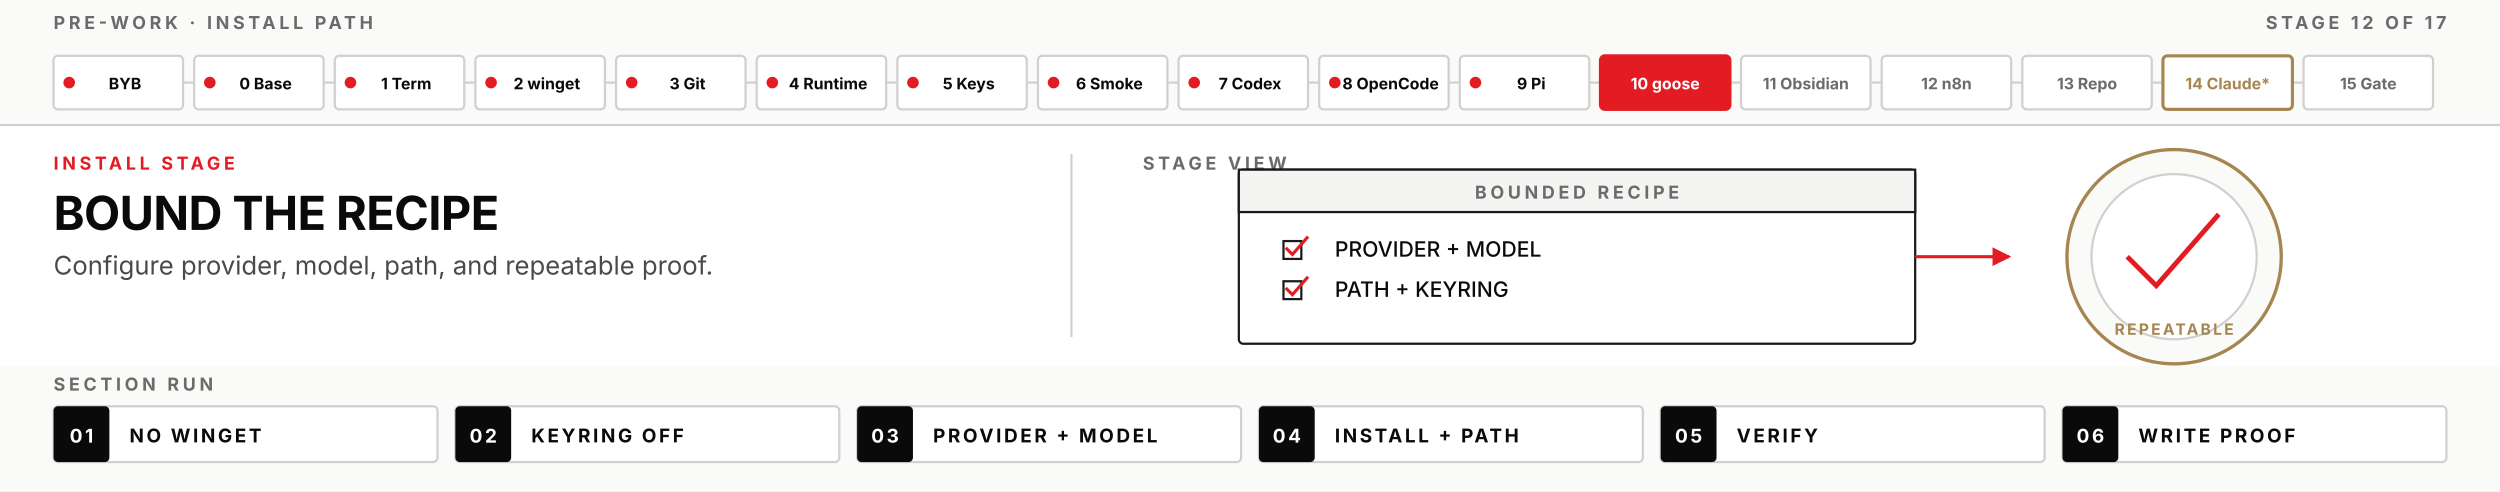
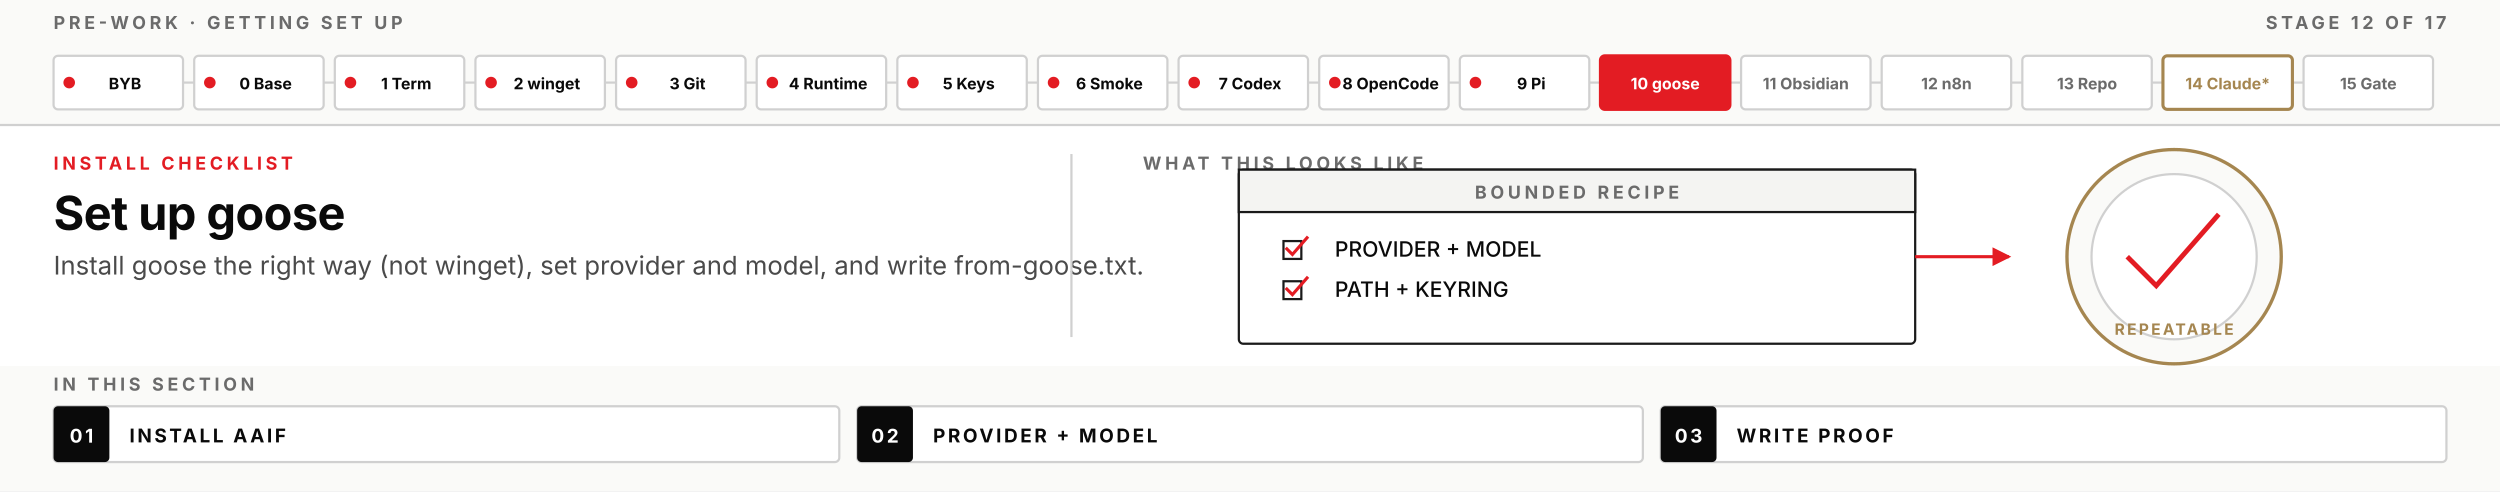
<svg xmlns="http://www.w3.org/2000/svg" viewBox="0 0 1120 220" role="img" aria-labelledby="title-install-pre-work-10-goose-bounded-repeatable-work">
  <defs>
    <marker id="arrow" viewBox="0 0 8 8" refX="7" refY="4" markerWidth="6" markerHeight="6" orient="auto-start-reverse">
      <path d="M0 0 8 4 0 8Z" fill="#0A0A0A" />
    </marker>
    <marker id="arrow-red" viewBox="0 0 8 8" refX="7" refY="4" markerWidth="6" markerHeight="6" orient="auto-start-reverse">
      <path d="M0 0 8 4 0 8Z" fill="#E31C23" />
    </marker>
    <style>
      text { font-family: system-ui, "Inter", "Helvetica Neue", Arial, sans-serif; fill: #0A0A0A; }
      .micro { font-size: 8px; font-weight: 650; letter-spacing: 1.65px; }
      .tiny { font-size: 7px; font-weight: 650; letter-spacing: 1px; }
      .railtext { font-size: 7.1px; font-weight: 650; }
      .title { font-size: 21px; font-weight: 680; letter-spacing: -0.25px; }
      .purpose { font-size: 11.5px; font-weight: 430; fill: #4A4A4A; }
      .caption { font-size: 8.5px; font-weight: 650; letter-spacing: 1.15px; }
      .body { font-size: 9.5px; font-weight: 520; }
      .muted { fill: #6B6B6B; }
      .white { fill: #FFFFFF; }
      .red { fill: #E31C23; }
      .gold { fill: #A58650; }
      .line { fill: none; stroke: #0A0A0A; stroke-width: 1.35; vector-effect: non-scaling-stroke; }
      .hair { fill: none; stroke: #D0D0D0; stroke-width: 1; vector-effect: non-scaling-stroke; }
      .redline { fill: none; stroke: #E31C23; stroke-width: 1.4; vector-effect: non-scaling-stroke; }
      .goldline { fill: none; stroke: #A58650; stroke-width: 1.35; vector-effect: non-scaling-stroke; }
      .dash { stroke-dasharray: 5 4; }
    </style>
  </defs>
  <rect width="1120" height="220" fill="#FFFFFF" />
  <rect x="0" y="0" width="1120" height="56" fill="#FAFAF8" />
-   <text x="24" y="13" class="micro muted">PRE-WORK · INSTALL PATH</text>
+   <text x="24" y="13" class="micro muted">PRE-WORK · GETTING SET UP</text>
  <text x="1096" y="13" class="micro muted" text-anchor="end">STAGE 12 OF 17</text>
  <path d="M53 37H1061" class="hair" />
  <rect x="24" y="25" width="58" height="24" rx="2" fill="#FFFFFF" stroke="#D0D0D0" stroke-width="1" />
  <circle cx="31" cy="37" r="2.6" fill="#E31C23" />
  <text x="56" y="40" class="railtext" text-anchor="middle">BYB</text>
  <rect x="87" y="25" width="58" height="24" rx="2" fill="#FFFFFF" stroke="#D0D0D0" stroke-width="1" />
  <circle cx="94" cy="37" r="2.6" fill="#E31C23" />
  <text x="119" y="40" class="railtext" text-anchor="middle">0 Base</text>
  <rect x="150" y="25" width="58" height="24" rx="2" fill="#FFFFFF" stroke="#D0D0D0" stroke-width="1" />
  <circle cx="157" cy="37" r="2.6" fill="#E31C23" />
  <text x="182" y="40" class="railtext" text-anchor="middle">1 Term</text>
  <rect x="213" y="25" width="58" height="24" rx="2" fill="#FFFFFF" stroke="#D0D0D0" stroke-width="1" />
  <circle cx="220" cy="37" r="2.6" fill="#E31C23" />
  <text x="245" y="40" class="railtext" text-anchor="middle">2 winget</text>
  <rect x="276" y="25" width="58" height="24" rx="2" fill="#FFFFFF" stroke="#D0D0D0" stroke-width="1" />
  <circle cx="283" cy="37" r="2.6" fill="#E31C23" />
  <text x="308" y="40" class="railtext" text-anchor="middle">3 Git</text>
  <rect x="339" y="25" width="58" height="24" rx="2" fill="#FFFFFF" stroke="#D0D0D0" stroke-width="1" />
  <circle cx="346" cy="37" r="2.6" fill="#E31C23" />
  <text x="371" y="40" class="railtext" text-anchor="middle">4 Runtime</text>
  <rect x="402" y="25" width="58" height="24" rx="2" fill="#FFFFFF" stroke="#D0D0D0" stroke-width="1" />
  <circle cx="409" cy="37" r="2.6" fill="#E31C23" />
  <text x="434" y="40" class="railtext" text-anchor="middle">5 Keys</text>
  <rect x="465" y="25" width="58" height="24" rx="2" fill="#FFFFFF" stroke="#D0D0D0" stroke-width="1" />
  <circle cx="472" cy="37" r="2.6" fill="#E31C23" />
  <text x="497" y="40" class="railtext" text-anchor="middle">6 Smoke</text>
  <rect x="528" y="25" width="58" height="24" rx="2" fill="#FFFFFF" stroke="#D0D0D0" stroke-width="1" />
  <circle cx="535" cy="37" r="2.6" fill="#E31C23" />
  <text x="560" y="40" class="railtext" text-anchor="middle">7 Codex</text>
  <rect x="591" y="25" width="58" height="24" rx="2" fill="#FFFFFF" stroke="#D0D0D0" stroke-width="1" />
  <circle cx="598" cy="37" r="2.6" fill="#E31C23" />
  <text x="623" y="40" class="railtext" text-anchor="middle">8 OpenCode</text>
  <rect x="654" y="25" width="58" height="24" rx="2" fill="#FFFFFF" stroke="#D0D0D0" stroke-width="1" />
  <circle cx="661" cy="37" r="2.6" fill="#E31C23" />
  <text x="686" y="40" class="railtext" text-anchor="middle">9 Pi</text>
  <rect x="717" y="25" width="58" height="24" rx="2" fill="#E31C23" stroke="#E31C23" stroke-width="1.4" />
  <text x="746" y="40" class="railtext white" text-anchor="middle">10 goose</text>
  <rect x="780" y="25" width="58" height="24" rx="2" fill="#FFFFFF" stroke="#D0D0D0" stroke-width="1" />
  <text x="809" y="40" class="railtext muted" text-anchor="middle">11 Obsidian</text>
  <rect x="843" y="25" width="58" height="24" rx="2" fill="#FFFFFF" stroke="#D0D0D0" stroke-width="1" />
  <text x="872" y="40" class="railtext muted" text-anchor="middle">12 n8n</text>
  <rect x="906" y="25" width="58" height="24" rx="2" fill="#FFFFFF" stroke="#D0D0D0" stroke-width="1" />
  <text x="935" y="40" class="railtext muted" text-anchor="middle">13 Repo</text>
  <rect x="969" y="25" width="58" height="24" rx="2" fill="#FFFFFF" stroke="#A58650" stroke-width="1.4" />
  <text x="998" y="40" class="railtext gold" text-anchor="middle">14 Claude*</text>
  <rect x="1032" y="25" width="58" height="24" rx="2" fill="#FFFFFF" stroke="#D0D0D0" stroke-width="1" />
  <text x="1061" y="40" class="railtext muted" text-anchor="middle">15 Gate</text>
  <path d="M0 56H1120" class="hair" />
-   <text x="24" y="76" class="micro red">INSTALL STAGE</text>
-   <text x="24" y="103" class="title">BOUND THE RECIPE</text>
-   <text x="24" y="123" class="purpose">Configure provider, model, path, and repeatable proof.</text>
+   <text x="24" y="76" class="micro red">INSTALL CHECKLIST</text>
+   <text x="24" y="103" class="title">Set up goose</text>
+   <text x="24" y="123" class="purpose">Install goose the right way (not winget), set provider and model, and write from-goose.txt.</text>
  <path d="M480 69V151" class="hair" />
-   <text x="512" y="76" class="micro muted">STAGE VIEW</text>
+   <text x="512" y="76" class="micro muted">WHAT THIS LOOKS LIKE</text>
  <g aria-label="Bounded work recipe and completion stamp">
    <rect x="555" y="76" width="303" height="78" rx="2" fill="#FFFFFF" stroke="#1A1A1A" />
    <rect x="555" y="76" width="303" height="19" fill="#F4F4F2" stroke="#1A1A1A" />
    <text x="706.5" y="89" class="micro muted" text-anchor="middle">BOUNDED RECIPE</text>
    <path d="M575 108h8v8h-8zM575 126h8v8h-8z" fill="#FFFFFF" stroke="#1A1A1A" />
    <path d="M576 111l3 3 7-8M576 129l3 3 7-8" class="redline" />
    <text x="598" y="115" class="body">PROVIDER + MODEL</text>
    <text x="598" y="133" class="body">PATH + KEYRING</text>
    <path d="M858 115H900" class="redline" marker-end="url(#arrow-red)" />
    <circle cx="974" cy="115" r="48" fill="#FAFAF8" stroke="#A58650" stroke-width="1.5" />
    <circle cx="974" cy="115" r="37" fill="#FFFFFF" stroke="#D0D0D0" />
    <path d="M953 115l13 13 28-32" fill="none" stroke="#E31C23" stroke-width="2.2" />
    <text x="974" y="150" class="tiny gold" text-anchor="middle">REPEATABLE</text>
  </g>
  <rect x="0" y="164" width="1120" height="56" fill="#FAFAF8" />
-   <text x="24" y="175" class="micro muted">SECTION RUN</text>
-   <rect x="24.00" y="182" width="172.00" height="25" rx="2" fill="#FFFFFF" stroke="#D0D0D0" />
+   <text x="24" y="175" class="micro muted">IN THIS SECTION</text>
+   <rect x="24.00" y="182" width="352.00" height="25" rx="2" fill="#FFFFFF" stroke="#D0D0D0" />
  <rect x="24.00" y="182" width="25" height="25" rx="2" fill="#0A0A0A" />
  <text x="36.50" y="198.3" class="caption white" text-anchor="middle">01</text>
-   <text x="58.00" y="198.2" class="caption">NO WINGET</text>
-   <rect x="204.00" y="182" width="172.00" height="25" rx="2" fill="#FFFFFF" stroke="#D0D0D0" />
-   <rect x="204.00" y="182" width="25" height="25" rx="2" fill="#0A0A0A" />
-   <text x="216.50" y="198.3" class="caption white" text-anchor="middle">02</text>
-   <text x="238.00" y="198.2" class="caption">KEYRING OFF</text>
-   <rect x="384.00" y="182" width="172.00" height="25" rx="2" fill="#FFFFFF" stroke="#D0D0D0" />
+   <text x="58.00" y="198.2" class="caption">INSTALL AAIF</text>
+   <rect x="384.00" y="182" width="352.00" height="25" rx="2" fill="#FFFFFF" stroke="#D0D0D0" />
  <rect x="384.00" y="182" width="25" height="25" rx="2" fill="#0A0A0A" />
-   <text x="396.50" y="198.3" class="caption white" text-anchor="middle">03</text>
+   <text x="396.50" y="198.3" class="caption white" text-anchor="middle">02</text>
  <text x="418.00" y="198.2" class="caption">PROVIDER + MODEL</text>
-   <rect x="564.00" y="182" width="172.00" height="25" rx="2" fill="#FFFFFF" stroke="#D0D0D0" />
-   <rect x="564.00" y="182" width="25" height="25" rx="2" fill="#0A0A0A" />
-   <text x="576.50" y="198.3" class="caption white" text-anchor="middle">04</text>
-   <text x="598.00" y="198.2" class="caption">INSTALL + PATH</text>
-   <rect x="744.00" y="182" width="172.00" height="25" rx="2" fill="#FFFFFF" stroke="#D0D0D0" />
+   <rect x="744.00" y="182" width="352.00" height="25" rx="2" fill="#FFFFFF" stroke="#D0D0D0" />
  <rect x="744.00" y="182" width="25" height="25" rx="2" fill="#0A0A0A" />
-   <text x="756.50" y="198.3" class="caption white" text-anchor="middle">05</text>
-   <text x="778.00" y="198.2" class="caption">VERIFY</text>
-   <rect x="924.00" y="182" width="172.00" height="25" rx="2" fill="#FFFFFF" stroke="#D0D0D0" />
-   <rect x="924.00" y="182" width="25" height="25" rx="2" fill="#0A0A0A" />
-   <text x="936.50" y="198.3" class="caption white" text-anchor="middle">06</text>
-   <text x="958.00" y="198.2" class="caption">WRITE PROOF</text>
+   <text x="756.50" y="198.3" class="caption white" text-anchor="middle">03</text>
+   <text x="778.00" y="198.2" class="caption">WRITE PROOF</text>
</svg>
